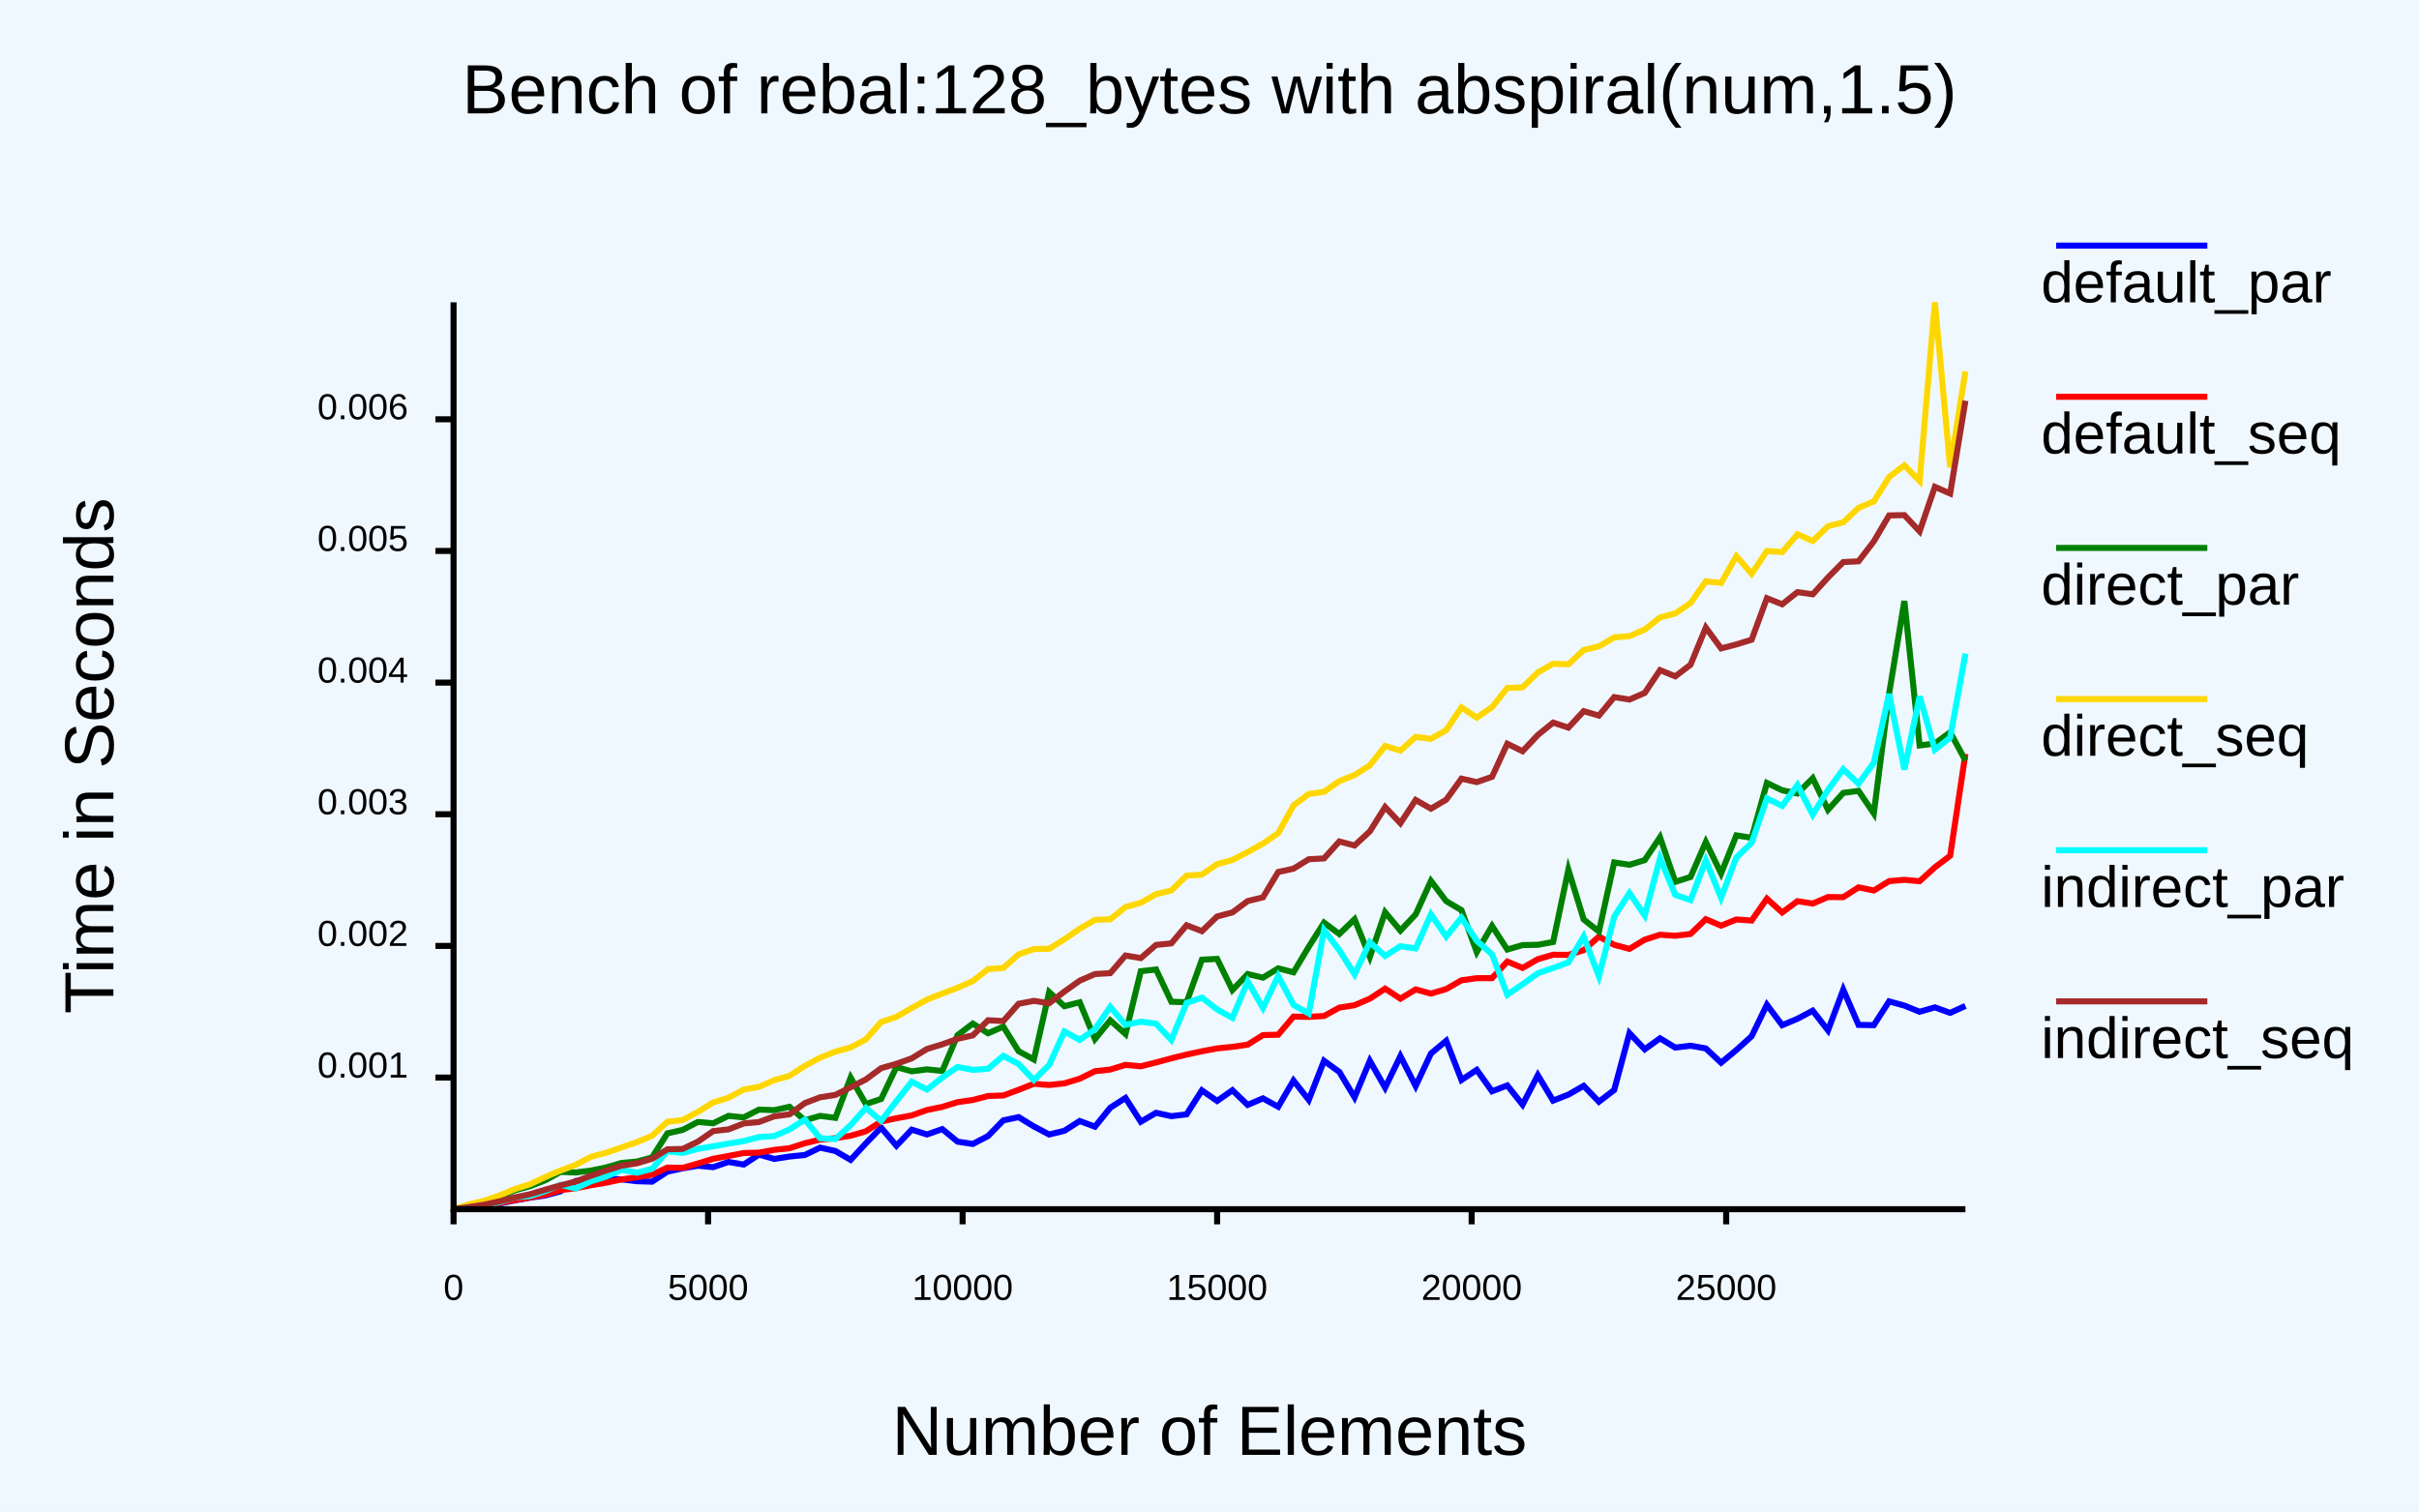
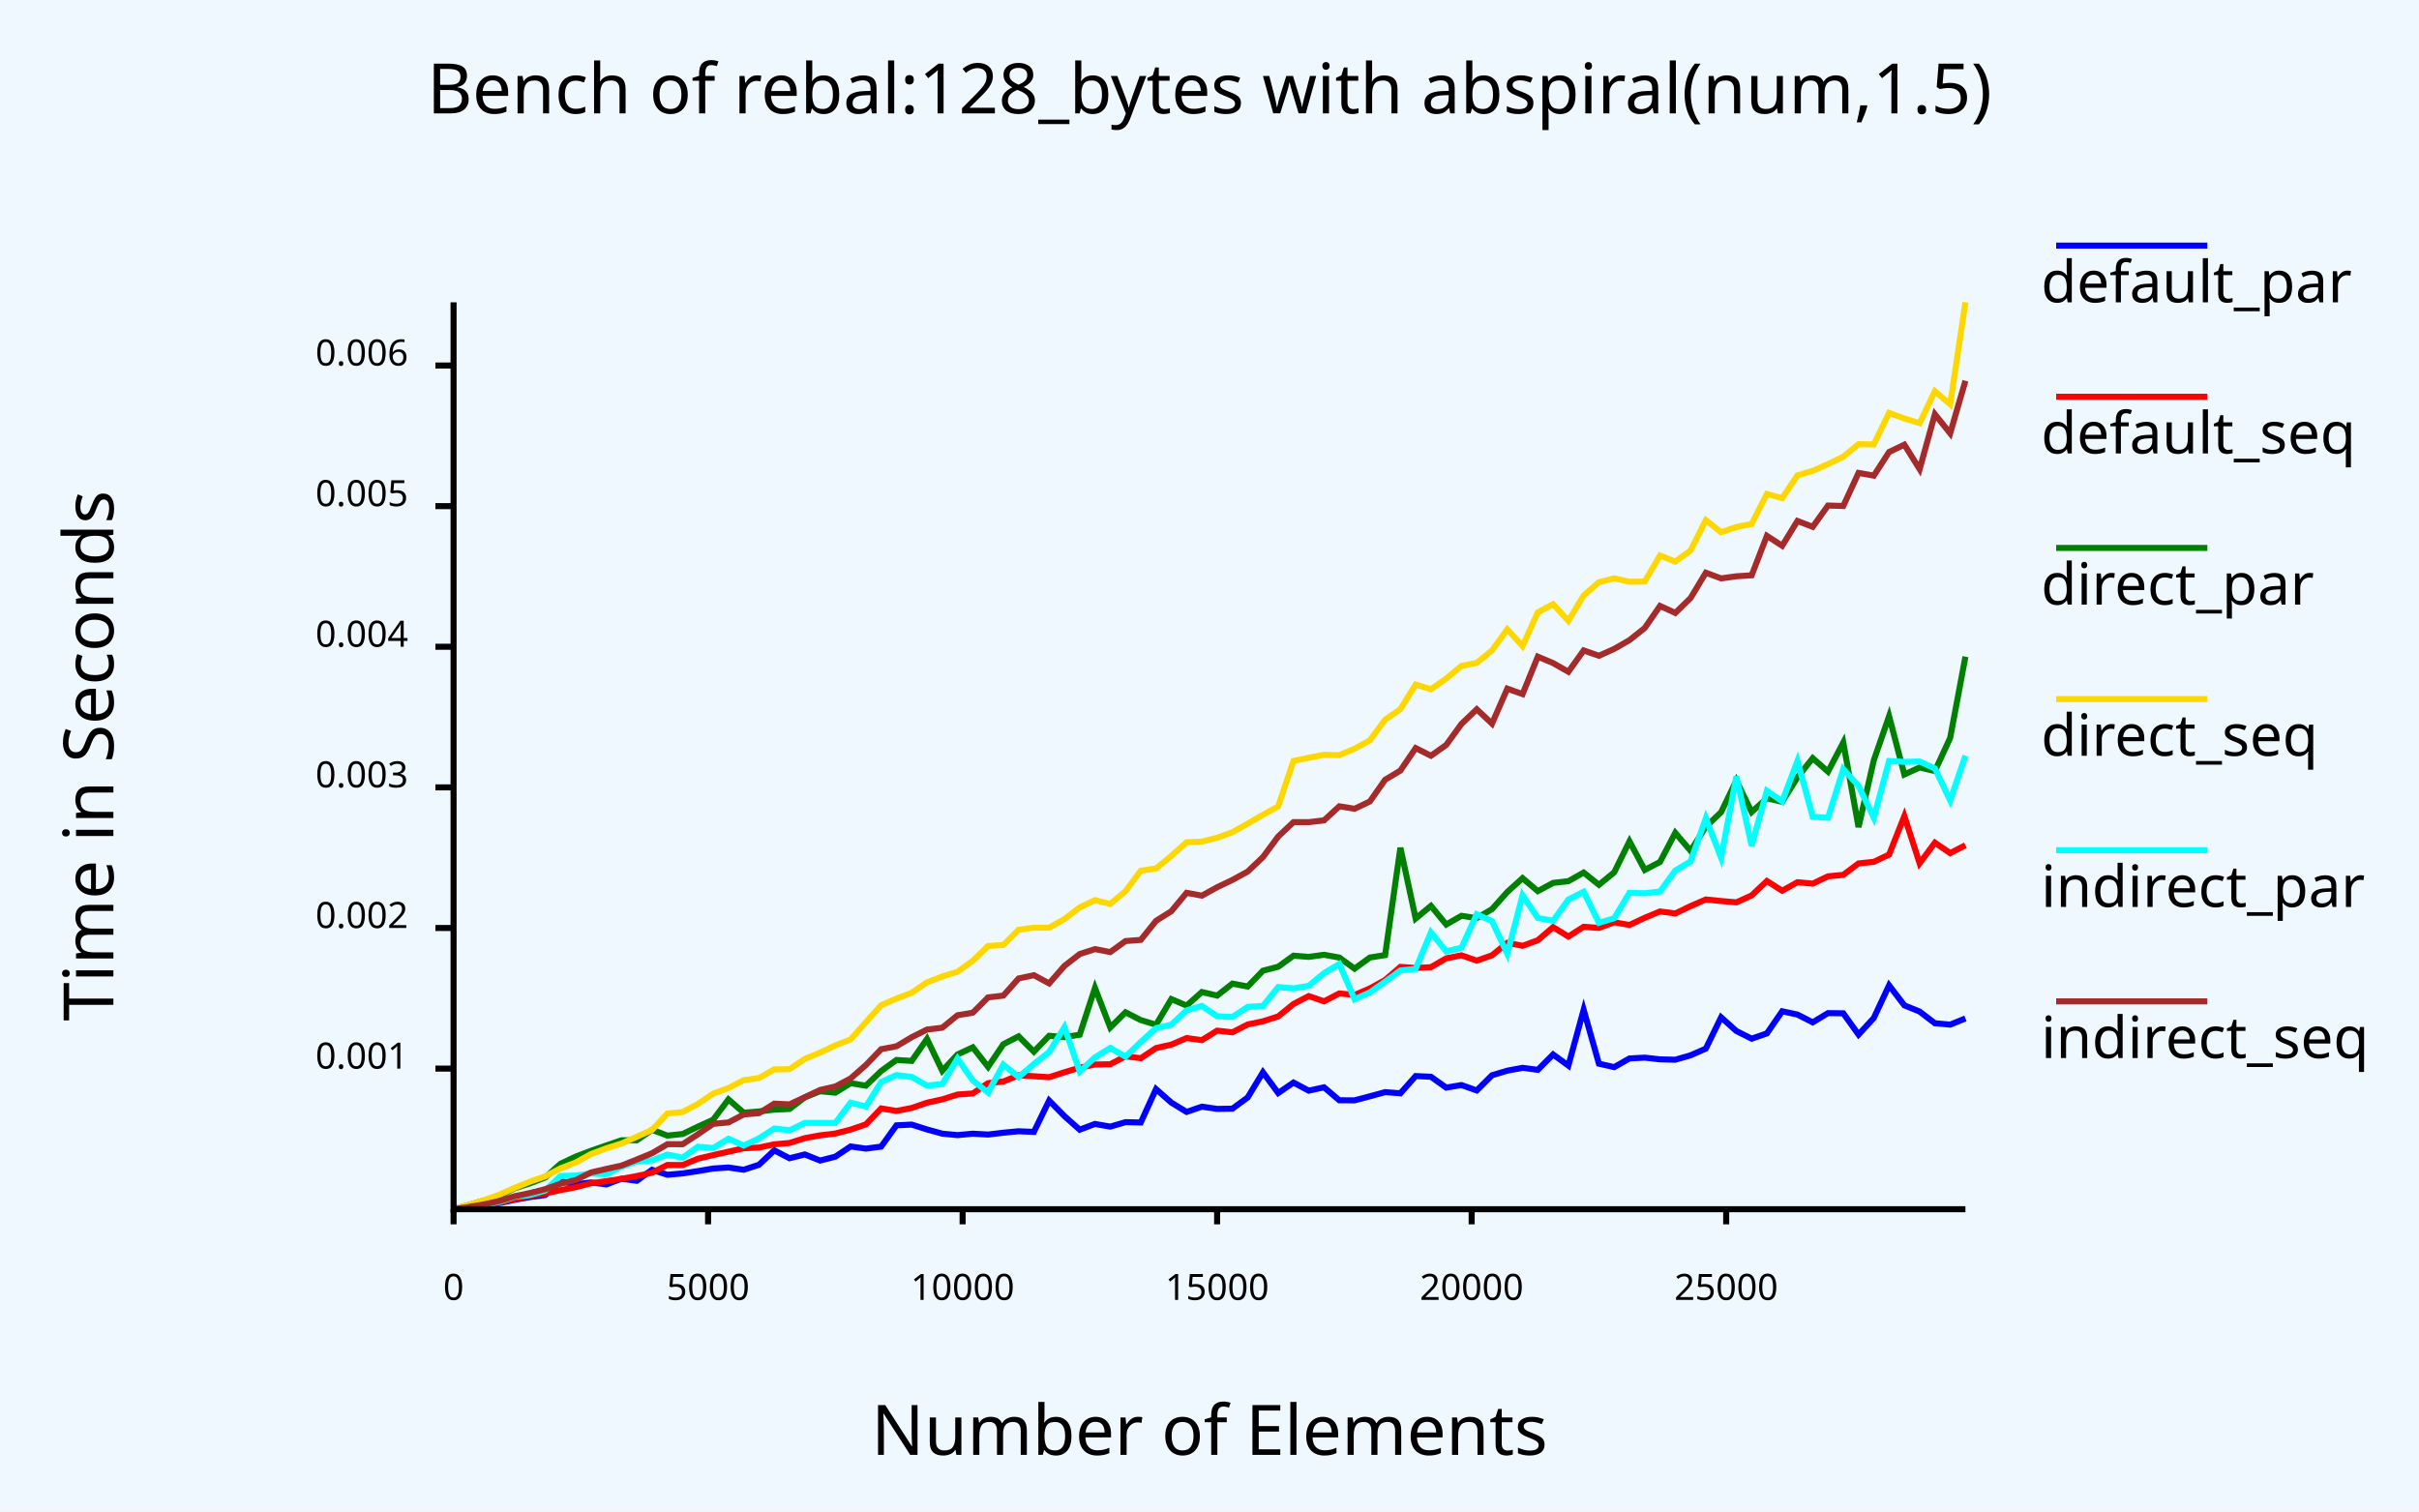
<svg xmlns="http://www.w3.org/2000/svg" class="poloto" width="800" height="500" viewBox="0 0 800 500">
-   <style>.poloto {
-     font-family: "Arial";
-     stroke-width:2;
-     }
-     .poloto_text{fill: var(--poloto_fg_color,black);  }
-     .poloto_axis_lines{stroke: var(--poloto_fg_color,black);stoke-width:3;fill:none}
-     .poloto_background{fill: var(--poloto_bg_color,aliceblue); }
-     .poloto0stroke{stroke:  var(--poloto_color0,blue); }
-     .poloto1stroke{stroke:  var(--poloto_color1,red); }
-     .poloto2stroke{stroke:  var(--poloto_color2,green); }
-     .poloto3stroke{stroke:  var(--poloto_color3,gold); }
-     .poloto4stroke{stroke:  var(--poloto_color4,aqua); }
-     .poloto5stroke{stroke:  var(--poloto_color5,brown); }
-     .poloto6stroke{stroke:  var(--poloto_color6,lime); }
-     .poloto7stroke{stroke:  var(--poloto_color7,chocolate); }
-     .poloto0fill{fill:var(--poloto_color0,blue);}
-     .poloto1fill{fill:var(--poloto_color1,red);}
-     .poloto2fill{fill:var(--poloto_color2,green);}
-     .poloto3fill{fill:var(--poloto_color3,gold);}
-     .poloto4fill{fill:var(--poloto_color4,aqua);}
-     .poloto5fill{fill:var(--poloto_color5,brown);}
-     .poloto6fill{fill:var(--poloto_color6,lime);}
-     .poloto7fill{fill:var(--poloto_color7,chocolate);}</style>
+   <style>.poloto {font-family: sans-serif;stroke-width:2;}.poloto_text{fill: var(--poloto_fg_color,black);}.poloto_axis_lines{stroke: var(--poloto_fg_color,black);stoke-width:3;fill:none}.poloto_background{fill: var(--poloto_bg_color,aliceblue);}.poloto0stroke{stroke:  var(--poloto_color0,blue);}.poloto1stroke{stroke:  var(--poloto_color1,red);}.poloto2stroke{stroke:  var(--poloto_color2,green);}.poloto3stroke{stroke:  var(--poloto_color3,gold);}.poloto4stroke{stroke:  var(--poloto_color4,aqua);}.poloto5stroke{stroke:  var(--poloto_color5,brown);}.poloto6stroke{stroke:  var(--poloto_color6,lime);}.poloto7stroke{stroke:  var(--poloto_color7,chocolate);}.poloto0fill{fill:var(--poloto_color0,blue);}.poloto1fill{fill:var(--poloto_color1,red);}.poloto2fill{fill:var(--poloto_color2,green);}.poloto3fill{fill:var(--poloto_color3,gold);}.poloto4fill{fill:var(--poloto_color4,aqua);}.poloto5fill{fill:var(--poloto_color5,brown);}.poloto6fill{fill:var(--poloto_color6,lime);}.poloto7fill{fill:var(--poloto_color7,chocolate);}</style>
  <rect class="poloto_background" fill="white" x="0" y="0" width="800" height="500" />
  <line class="poloto_axis_lines" stroke="black" x1="150" x2="150" y1="400" y2="405" />
  <text class="poloto_text" alignment-baseline="start" text-anchor="middle" x="150" y="430">0</text>
  <line class="poloto_axis_lines" stroke="black" x1="234.175" x2="234.175" y1="400" y2="405" />
  <text class="poloto_text" alignment-baseline="start" text-anchor="middle" x="234.175" y="430">5000</text>
  <line class="poloto_axis_lines" stroke="black" x1="318.35" x2="318.35" y1="400" y2="405" />
  <text class="poloto_text" alignment-baseline="start" text-anchor="middle" x="318.35" y="430">10000</text>
  <line class="poloto_axis_lines" stroke="black" x1="402.525" x2="402.525" y1="400" y2="405" />
  <text class="poloto_text" alignment-baseline="start" text-anchor="middle" x="402.525" y="430">15000</text>
  <line class="poloto_axis_lines" stroke="black" x1="486.7" x2="486.7" y1="400" y2="405" />
  <text class="poloto_text" alignment-baseline="start" text-anchor="middle" x="486.7" y="430">20000</text>
  <line class="poloto_axis_lines" stroke="black" x1="570.875" x2="570.875" y1="400" y2="405" />
  <text class="poloto_text" alignment-baseline="start" text-anchor="middle" x="570.875" y="430">25000</text>
-   <line class="poloto_axis_lines" stroke="black" x1="150" x2="144" y1="356.452" y2="356.452" />
-   <text class="poloto_text" alignment-baseline="middle" text-anchor="end" x="135" y="356.452">0.001</text>
-   <line class="poloto_axis_lines" stroke="black" x1="150" x2="144" y1="312.901" y2="312.901" />
-   <text class="poloto_text" alignment-baseline="middle" text-anchor="end" x="135" y="312.901">0.002</text>
-   <line class="poloto_axis_lines" stroke="black" x1="150" x2="144" y1="269.35" y2="269.35" />
-   <text class="poloto_text" alignment-baseline="middle" text-anchor="end" x="135" y="269.35">0.003</text>
-   <line class="poloto_axis_lines" stroke="black" x1="150" x2="144" y1="225.799" y2="225.799" />
-   <text class="poloto_text" alignment-baseline="middle" text-anchor="end" x="135" y="225.799">0.004</text>
-   <line class="poloto_axis_lines" stroke="black" x1="150" x2="144" y1="182.248" y2="182.248" />
-   <text class="poloto_text" alignment-baseline="middle" text-anchor="end" x="135" y="182.248">0.005</text>
-   <line class="poloto_axis_lines" stroke="black" x1="150" x2="144" y1="138.697" y2="138.697" />
-   <text class="poloto_text" alignment-baseline="middle" text-anchor="end" x="135" y="138.697">0.006</text>
+   <line class="poloto_axis_lines" stroke="black" x1="150" x2="144" y1="353.488" y2="353.488" />
+   <text class="poloto_text" alignment-baseline="middle" text-anchor="end" x="135" y="353.488">0.001</text>
+   <line class="poloto_axis_lines" stroke="black" x1="150" x2="144" y1="306.973" y2="306.973" />
+   <text class="poloto_text" alignment-baseline="middle" text-anchor="end" x="135" y="306.973">0.002</text>
+   <line class="poloto_axis_lines" stroke="black" x1="150" x2="144" y1="260.458" y2="260.458" />
+   <text class="poloto_text" alignment-baseline="middle" text-anchor="end" x="135" y="260.458">0.003</text>
+   <line class="poloto_axis_lines" stroke="black" x1="150" x2="144" y1="213.943" y2="213.943" />
+   <text class="poloto_text" alignment-baseline="middle" text-anchor="end" x="135" y="213.943">0.004</text>
+   <line class="poloto_axis_lines" stroke="black" x1="150" x2="144" y1="167.427" y2="167.427" />
+   <text class="poloto_text" alignment-baseline="middle" text-anchor="end" x="135" y="167.427">0.005</text>
+   <line class="poloto_axis_lines" stroke="black" x1="150" x2="144" y1="120.912" y2="120.912" />
+   <text class="poloto_text" alignment-baseline="middle" text-anchor="end" x="135" y="120.912">0.006</text>
  <text class="poloto_text" alignment-baseline="middle" text-anchor="start" font-size="large" x="675" y="100">default_par</text>
  <line class="poloto0stroke" stroke="black" x1="680" x2="730" y1="81.25" y2="81.25" />
-   <polyline class="poloto0stroke" fill="none" stroke="black" points="650,332.756 644.949,335.049 639.899,333.222 634.848,334.685 629.798,332.636 624.747,331.256 619.697,339.114 614.646,339.025 609.596,327.377 604.545,340.84 599.495,334.324 594.444,337.004 589.394,339.121 584.343,332.357 579.293,342.785 574.242,347.34 569.192,351.537 564.141,346.815 559.091,345.919 554.04,346.533 548.99,343.472 543.939,347.104 538.889,341.764 533.838,360.559 528.788,364.443 523.737,359.194 518.687,362.088 513.636,364.088 508.586,355.663 503.535,365.418 498.485,359.056 493.434,360.988 488.384,353.907 483.333,357.246 478.283,344.282 473.232,348.496 468.182,359.266 463.131,349.353 458.081,359.792 453.03,350.915 447.98,362.991 442.929,354.579 437.879,350.903 432.828,363.84 427.778,357.432 422.727,366.11 417.677,363.334 412.626,365.496 407.576,360.638 402.525,364.181 397.475,360.684 392.424,368.615 387.374,369.22 382.323,368.11 377.273,371.068 372.222,363.193 367.172,366.436 362.121,372.692 357.071,370.822 352.02,374.06 346.97,375.279 341.919,372.622 336.869,369.532 331.818,370.611 326.768,375.79 321.717,378.418 316.667,377.644 311.616,373.505 306.566,375.271 301.515,373.684 296.465,379.002 291.414,373.01 286.364,378.2 281.313,383.681 276.263,380.737 271.212,379.634 266.162,382.071 261.111,382.567 256.061,383.361 251.01,381.937 245.96,385.224 240.909,384.366 235.859,386.091 230.808,385.615 225.758,386.473 220.707,387.578 215.657,390.882 210.606,390.732 205.556,390.133 200.505,389.814 195.455,390.094 190.404,390.676 185.354,394.079 180.303,395.456 175.253,396.181 170.202,397.084 165.152,398.119 160.101,398.799 155.051,399.441 150,399.999 " />
+   <polyline class="poloto0stroke" fill="none" stroke="black" points="650,336.904 644.949,338.944 639.899,338.482 634.848,334.617 629.798,332.562 624.747,325.948 619.697,336.743 614.646,342.23 609.596,335.195 604.545,335.132 599.495,338.187 594.444,335.611 589.394,334.524 584.343,341.842 579.293,343.587 574.242,341.053 569.192,336.528 564.141,346.877 559.091,349.095 554.04,350.548 548.99,350.431 543.939,349.857 538.889,350.138 533.838,353.002 528.788,351.86 523.737,334.034 518.687,352.49 513.636,348.818 508.586,353.897 503.535,353.234 498.485,354.173 493.434,355.684 488.384,360.715 483.333,358.931 478.283,359.772 473.232,356.188 468.182,355.955 463.131,361.655 458.081,361.271 453.03,362.659 447.98,363.988 442.929,363.968 437.879,359.672 432.828,360.788 427.778,358.106 422.727,361.564 417.677,354.712 412.626,363.042 407.576,366.737 402.525,366.818 397.475,366.075 392.424,367.819 387.374,364.729 382.323,360.271 377.273,371.317 372.222,371.201 367.172,372.684 362.121,371.797 357.071,373.693 352.02,369.195 346.97,364.055 341.919,374.432 336.869,374.214 331.818,374.696 326.768,375.301 321.717,375.019 316.667,375.485 311.616,375.007 306.566,373.613 301.515,372.006 296.465,372.261 291.414,379.291 286.364,379.957 281.313,379.236 276.263,382.62 271.212,383.906 266.162,381.877 261.111,383.146 256.061,380.525 251.01,385.299 245.96,386.943 240.909,386.205 235.859,386.54 230.808,387.396 225.758,388.163 220.707,388.606 215.657,386.96 210.606,390.598 205.556,389.935 200.505,391.788 195.455,391.154 190.404,391.757 185.354,390.712 180.303,395.302 175.253,395.988 170.202,396.893 165.152,397.968 160.101,398.703 155.051,399.393 150,400 " />
  <text class="poloto_text" alignment-baseline="middle" text-anchor="start" font-size="large" x="675" y="150">default_seq</text>
  <line class="poloto1stroke" stroke="black" x1="680" x2="730" y1="131.25" y2="131.25" />
-   <polyline class="poloto1stroke" fill="none" stroke="black" points="650,249.366 644.949,283.074 639.899,286.89 634.848,291.503 629.798,291.042 624.747,291.477 619.697,294.572 614.646,293.534 609.596,296.779 604.545,296.735 599.495,298.896 594.444,298.11 589.394,301.843 584.343,297.27 579.293,304.51 574.242,304.157 569.192,306.201 564.141,304.067 559.091,308.942 554.04,309.549 548.99,309.209 543.939,310.844 538.889,313.882 533.838,312.546 528.788,309.816 523.737,314.319 518.687,315.869 513.636,315.82 508.586,317.292 503.535,320.173 498.485,318.081 493.434,323.56 488.384,323.575 483.333,324.273 478.283,327.165 473.232,328.674 468.182,327.296 463.131,330.349 458.081,327.035 453.03,330.354 447.98,332.512 442.929,333.313 437.879,336.083 432.828,336.374 427.778,336.286 422.727,342.264 417.677,342.399 412.626,345.564 407.576,346.287 402.525,346.803 397.475,347.754 392.424,348.844 387.374,350.089 382.323,351.454 377.273,352.728 372.222,352.254 367.172,353.798 362.121,354.356 357.071,356.829 352.02,358.368 346.97,358.906 341.919,358.51 336.869,360.501 331.818,362.376 326.768,362.555 321.717,363.867 316.667,364.588 311.616,366.147 306.566,367.181 301.515,368.978 296.465,369.909 291.414,370.982 286.364,374.234 281.313,375.692 276.263,376.491 271.212,376.97 266.162,378.181 261.111,379.821 256.061,380.362 251.01,381.285 245.96,381.412 240.909,382.385 235.859,383.323 230.808,384.882 225.758,386.328 220.707,386.232 215.657,388.59 210.606,389.432 205.556,390.139 200.505,391.198 195.455,392.064 190.404,393.062 185.354,393.673 180.303,395.207 175.253,396.084 170.202,396.974 165.152,397.941 160.101,398.675 155.051,399.383 150,400 " />
+   <polyline class="poloto1stroke" fill="none" stroke="black" points="650,279.599 644.949,282.207 639.899,278.757 634.848,285.581 629.798,269.968 624.747,282.693 619.697,285.086 614.646,285.616 609.596,289.396 604.545,289.88 599.495,292.301 594.444,291.835 589.394,294.65 584.343,291.435 579.293,296.2 574.242,298.493 569.192,298.047 564.141,297.546 559.091,299.735 554.04,302.172 548.99,301.504 543.939,303.609 538.889,305.974 533.838,305.098 528.788,306.953 523.737,306.575 518.687,309.799 513.636,306.704 508.586,311.023 503.535,312.862 498.485,311.895 493.434,316.005 488.384,317.778 483.333,316.012 478.283,317.014 473.232,319.93 468.182,320.201 463.131,319.84 458.081,324.181 453.03,326.961 447.98,329.123 442.929,328.619 437.879,331.232 432.828,329.498 427.778,332.115 422.727,336.22 417.677,337.842 412.626,338.885 407.576,341.482 402.525,340.934 397.475,344.067 392.424,343.395 387.374,345.55 382.323,346.693 377.273,350.053 372.222,349.426 367.172,352.047 362.121,352.14 357.071,353.169 352.02,354.703 346.97,356.338 341.919,356.01 336.869,355.705 331.818,357.754 326.768,358.296 321.717,361.708 316.667,362.066 311.616,363.666 306.566,364.775 301.515,366.507 296.465,367.491 291.414,366.655 286.364,371.934 281.313,373.661 276.263,374.963 271.212,375.565 266.162,376.49 261.111,378.094 256.061,378.535 251.01,379.597 245.96,379.852 240.909,380.973 235.859,382.09 230.808,383.286 225.758,385.392 220.707,385.356 215.657,387.909 210.606,389.026 205.556,389.927 200.505,390.719 195.455,391.413 190.404,392.711 185.354,393.687 180.303,394.798 175.253,395.613 170.202,396.702 165.152,397.764 160.101,398.573 155.051,399.331 150,400 " />
  <text class="poloto_text" alignment-baseline="middle" text-anchor="start" font-size="large" x="675" y="200">direct_par</text>
  <line class="poloto2stroke" stroke="black" x1="680" x2="730" y1="181.25" y2="181.25" />
-   <polyline class="poloto2stroke" fill="none" stroke="black" points="650,251.602 644.949,242.218 639.899,245.951 634.848,246.588 629.798,198.809 624.747,229.518 619.697,269.063 614.646,261.62 609.596,262.28 604.545,267.875 599.495,257.428 594.444,262.472 589.394,261.423 584.343,258.995 579.293,277.154 574.242,276.33 569.192,288.943 564.141,278.528 559.091,290.1 554.04,291.71 548.99,276.956 543.939,284.526 538.889,286.063 533.838,285.289 528.788,308.145 523.737,304.146 518.687,287.67 513.636,311.602 508.586,312.535 503.535,312.632 498.485,314.094 493.434,306.296 488.384,314.932 483.333,301.074 478.283,298.104 473.232,291.403 468.182,302.479 463.131,307.839 458.081,301.771 453.03,316.563 447.98,304.081 442.929,308.957 437.879,305.199 432.828,313.193 427.778,321.63 422.727,320.328 417.677,323.399 412.626,322.206 407.576,327.507 402.525,317.192 397.475,317.462 392.424,331.536 387.374,331.369 382.323,320.695 377.273,321.268 372.222,342.052 367.172,337.517 362.121,343.721 357.071,331.557 352.02,332.843 346.97,328.167 341.919,350.486 336.869,347.736 331.818,339.61 326.768,341.793 321.717,338.601 316.667,342.44 311.616,354.271 306.566,353.736 301.515,354.384 296.465,352.984 291.414,363.53 286.364,365.202 281.313,356.451 276.263,369.778 271.212,369.125 266.162,370.618 261.111,366.123 256.061,367.226 251.01,367.056 245.96,369.625 240.909,369.121 235.859,371.575 230.808,371.138 225.758,373.761 220.707,374.905 215.657,382.858 210.606,384.23 205.556,384.688 200.505,386.182 195.455,387.214 190.404,387.843 185.354,387.652 180.303,390.445 175.253,392.385 170.202,393.758 165.152,395.999 160.101,397.414 155.051,398.771 150,399.998 " />
+   <polyline class="poloto2stroke" fill="none" stroke="black" points="650,217.218 644.949,244.091 639.899,255.065 634.848,253.875 629.798,256.191 624.747,236.904 619.697,251.493 614.646,273.591 609.596,245.619 604.545,255.252 599.495,250.805 594.444,257.15 589.394,265.249 584.343,264.062 579.293,268.607 574.242,258.215 569.192,268.672 564.141,273.486 559.091,281.432 554.04,275.491 548.99,285.132 543.939,287.767 538.889,278.308 533.838,288.565 528.788,292.687 523.737,288.634 518.687,291.488 513.636,292.054 508.586,294.782 503.535,290.493 498.485,295.059 493.434,300.729 488.384,303.716 483.333,302.943 478.283,305.82 473.232,299.672 468.182,303.845 463.131,280.437 458.081,315.942 453.03,316.747 447.98,320.429 442.929,316.753 437.879,315.833 432.828,316.531 427.778,316.129 422.727,319.783 417.677,321.096 412.626,326.331 407.576,325.378 402.525,329.339 397.475,328.157 392.424,332.647 387.374,330.492 382.323,338.971 377.273,337.444 372.222,334.859 367.172,339.886 362.121,326.81 357.071,342.272 352.02,343.079 346.97,342.632 341.919,347.886 336.869,342.818 331.818,345.428 326.768,352.904 321.717,346.453 316.667,348.806 311.616,354.215 306.566,343.691 301.515,350.937 296.465,350.627 291.414,354.278 286.364,359.129 281.313,358.321 276.263,361.439 271.212,360.988 266.162,363.015 261.111,366.831 256.061,367.073 251.01,367.654 245.96,368.094 240.909,363.669 235.859,370.39 230.808,372.686 225.758,375.121 220.707,375.65 215.657,373.73 210.606,377.197 205.556,377.186 200.505,378.908 195.455,380.663 190.404,382.588 185.354,384.977 180.303,389.52 175.253,391.462 170.202,393.08 165.152,395.583 160.101,397.112 155.051,398.598 150,399.998 " />
  <text class="poloto_text" alignment-baseline="middle" text-anchor="start" font-size="large" x="675" y="250">direct_seq</text>
  <line class="poloto3stroke" stroke="black" x1="680" x2="730" y1="231.25" y2="231.25" />
-   <polyline class="poloto3stroke" fill="none" stroke="black" points="650,122.842 644.949,154.579 639.899,100 634.848,159.11 629.798,153.936 624.747,157.802 619.697,165.876 614.646,167.989 609.596,172.771 604.545,174.067 599.495,178.96 594.444,176.736 589.394,182.652 584.343,182.264 579.293,189.802 574.242,183.976 569.192,192.824 564.141,192.307 559.091,199.473 554.04,202.917 548.99,204.243 543.939,208.254 538.889,210.426 533.838,210.842 528.788,213.808 523.737,215.026 518.687,219.75 513.636,219.547 508.586,222.444 503.535,227.376 498.485,227.589 493.434,233.915 488.384,237.381 483.333,234.005 478.283,241.538 473.232,244.408 468.182,243.766 463.131,248.309 458.081,246.762 453.03,253.172 447.98,256.366 442.929,258.385 437.879,261.937 432.828,262.645 427.778,266.434 422.727,275.6 417.677,279.065 412.626,281.854 407.576,284.472 402.525,285.847 397.475,289.312 392.424,289.665 387.374,294.562 382.323,295.785 377.273,298.633 372.222,300.041 367.172,304.108 362.121,304.296 357.071,307.225 352.02,310.694 346.97,313.859 341.919,313.945 336.869,315.696 331.818,320.208 326.768,320.571 321.717,324.535 316.667,326.748 311.616,328.667 306.566,330.663 301.515,333.432 296.465,336.36 291.414,338.062 286.364,343.817 281.313,346.472 276.263,347.876 271.212,349.867 266.162,352.602 261.111,355.874 256.061,357.301 251.01,359.541 245.96,360.413 240.909,363.134 235.859,364.684 230.808,367.806 225.758,370.52 220.707,371.081 215.657,375.694 210.606,377.805 205.556,379.569 200.505,381.306 195.455,382.655 190.404,385.314 185.354,387.207 180.303,389.36 175.253,391.743 170.202,393.36 165.152,395.47 160.101,397.199 155.051,398.398 150,399.991 " />
+   <polyline class="poloto3stroke" fill="none" stroke="black" points="650,100 644.949,133.742 639.899,129.416 634.848,139.996 629.798,138.429 624.747,136.584 619.697,147.031 614.646,146.916 609.596,151.082 604.545,153.521 599.495,155.747 594.444,157.246 589.394,164.791 584.343,163.399 579.293,173.333 574.242,174.332 569.192,176.057 564.141,172.061 559.091,182.101 554.04,185.787 548.99,183.761 543.939,192.365 538.889,192.441 533.838,191.326 528.788,192.58 523.737,196.996 518.687,205.369 513.636,199.871 508.586,202.545 503.535,213.723 498.485,208.174 493.434,215.174 488.384,219.28 483.333,220.277 478.283,224.479 473.232,228.009 468.182,226.462 463.131,234.6 458.081,238.083 453.03,244.908 447.98,247.657 442.929,249.802 437.879,249.685 432.828,250.656 427.778,251.718 422.727,266.736 417.677,269.536 412.626,272.457 407.576,275.291 402.525,277.117 397.475,278.402 392.424,278.627 387.374,283.131 382.323,287.282 377.273,288.027 372.222,294.817 367.172,299.022 362.121,297.774 357.071,300.18 352.02,304.021 346.97,306.881 341.919,306.857 336.869,307.575 331.818,312.586 326.768,312.935 321.717,317.829 316.667,321.45 311.616,323.007 306.566,324.955 301.515,328.412 296.465,330.331 291.414,332.513 286.364,338.121 281.313,343.835 276.263,345.801 271.212,348.204 266.162,350.279 261.111,353.663 256.061,353.751 251.01,356.593 245.96,357.311 240.909,359.928 235.859,361.755 230.808,365.185 225.758,367.84 220.707,368.346 215.657,373.756 210.606,376.005 205.556,378.281 200.505,379.861 195.455,381.762 190.404,384.556 185.354,386.491 180.303,389.133 175.253,390.88 170.202,392.94 165.152,395.182 160.101,397.02 155.051,398.552 150,399.97 " />
  <text class="poloto_text" alignment-baseline="middle" text-anchor="start" font-size="large" x="675" y="300">indirect_par</text>
  <line class="poloto4stroke" stroke="black" x1="680" x2="730" y1="281.25" y2="281.25" />
-   <polyline class="poloto4stroke" fill="none" stroke="black" points="650,216.207 644.949,244.003 639.899,247.998 634.848,230.357 629.798,254.564 624.747,229.561 619.697,252.28 614.646,259.253 609.596,254.44 604.545,261.305 599.495,269.479 594.444,259.678 589.394,266.571 584.343,264.107 579.293,278.804 574.242,283.638 569.192,296.997 564.141,284.591 559.091,297.759 554.04,296.005 548.99,283.849 543.939,302.856 538.889,295.402 533.838,303.248 528.788,322.935 523.737,309.789 518.687,318.365 513.636,320.199 508.586,321.954 503.535,325.596 498.485,329.035 493.434,315.686 488.384,311.203 483.333,303.575 478.283,309.799 473.232,302.457 468.182,313.735 463.131,313.004 458.081,316.224 453.03,311.679 447.98,322.318 442.929,314.314 437.879,307.674 432.828,335.263 427.778,332.384 422.727,322.844 417.677,333.423 412.626,324.648 407.576,336.731 402.525,333.908 397.475,330.018 392.424,331.776 387.374,344.01 382.323,338.637 377.273,337.968 372.222,339.002 367.172,333.087 362.121,340.464 357.071,343.997 352.02,341.193 346.97,352.308 341.919,357.28 336.869,351.975 331.818,349.269 326.768,353.546 321.717,353.914 316.667,352.954 311.616,356.457 306.566,360.428 301.515,357.82 296.465,364.23 291.414,370.783 286.364,366.502 281.313,372.192 276.263,376.786 271.212,376.517 266.162,370.339 261.111,373.607 256.061,375.802 251.01,376.129 245.96,377.461 240.909,378.293 235.859,379.188 230.808,380.043 225.758,381.376 220.707,380.821 215.657,386.638 210.606,387.938 205.556,386.958 200.505,389.196 195.455,390.756 190.404,393.119 185.354,391.953 180.303,393.998 175.253,395.644 170.202,396.084 165.152,397.683 160.101,398.682 155.051,399.4 150,399.998 " />
+   <polyline class="poloto4stroke" fill="none" stroke="black" points="650,249.978 644.949,264.781 639.899,254.197 634.848,251.902 629.798,252.022 624.747,251.725 619.697,270.503 614.646,259.974 609.596,254.416 604.545,270.521 599.495,270.18 594.444,251.753 589.394,265.1 584.343,261.581 579.293,279.734 574.242,256.849 569.192,283.718 564.141,270.671 559.091,284.957 554.04,287.976 548.99,294.919 543.939,295.475 538.889,295.323 533.838,303.75 528.788,305.26 523.737,295 518.687,297.557 513.636,304.578 508.586,303.666 503.535,296.154 498.485,315.502 493.434,304.728 488.384,302.423 483.333,313.494 478.283,314.704 473.232,308.427 468.182,320.5 463.131,321.033 458.081,324.729 453.03,328.302 447.98,330.52 442.929,318.87 437.879,321.91 432.828,326.098 427.778,326.956 422.727,326.506 417.677,332.747 412.626,333.075 407.576,336.397 402.525,336.17 397.475,332.758 392.424,334.219 387.374,338.939 382.323,340.09 377.273,344.698 372.222,349.542 367.172,346.654 362.121,349.78 357.071,354.457 352.02,339.771 346.97,347.989 341.919,351.985 336.869,356.285 331.818,352.161 326.768,361.43 321.717,357.408 316.667,350.182 311.616,358.611 306.566,359.094 301.515,356.229 296.465,355.632 291.414,357.926 286.364,366.046 281.313,364.755 276.263,371.45 271.212,371.452 266.162,371.446 261.111,373.895 256.061,373.318 251.01,376.578 245.96,378.932 240.909,376.696 235.859,379.753 230.808,379.337 225.758,382.927 220.707,381.921 215.657,383.837 210.606,384.184 205.556,385.92 200.505,388.423 195.455,388.179 190.404,388.868 185.354,389.027 180.303,393.817 175.253,395.29 170.202,395.88 165.152,397.589 160.101,398.558 155.051,399.345 150,399.998 " />
  <text class="poloto_text" alignment-baseline="middle" text-anchor="start" font-size="large" x="675" y="350">indirect_seq</text>
  <line class="poloto5stroke" stroke="black" x1="680" x2="730" y1="331.25" y2="331.25" />
-   <polyline class="poloto5stroke" fill="none" stroke="black" points="650,132.554 644.949,163.244 639.899,161.054 634.848,175.77 629.798,170.399 624.747,170.503 619.697,179.083 614.646,185.671 609.596,185.929 604.545,191.029 599.495,196.593 594.444,195.874 589.394,199.888 584.343,197.884 579.293,211.601 574.242,213.174 569.192,214.485 564.141,207.606 559.091,219.881 554.04,223.728 548.99,221.679 543.939,229.208 538.889,231.404 533.838,230.6 528.788,236.716 523.737,235.254 518.687,240.7 513.636,239.036 508.586,243.125 503.535,248.502 498.485,246.03 493.434,256.968 488.384,258.718 483.333,257.567 478.283,264.53 473.232,267.506 468.182,264.625 463.131,272.311 458.081,266.97 453.03,275.001 447.98,279.685 442.929,278.356 437.879,283.954 432.828,284.236 427.778,287.347 422.727,288.441 417.677,296.84 412.626,298.058 407.576,301.819 402.525,303.168 397.475,308.021 392.424,306.057 387.374,312.062 382.323,312.579 377.273,316.936 372.222,316.083 367.172,321.916 362.121,322.21 357.071,324.4 352.02,327.994 346.97,331.87 341.919,331.074 336.869,332.045 331.818,337.754 326.768,337.5 321.717,342.497 316.667,343.635 311.616,345.455 306.566,346.992 301.515,350.096 296.465,351.898 291.414,353.334 286.364,357.063 281.313,359.656 276.263,362.193 271.212,362.974 266.162,364.906 261.111,368.611 256.061,369.283 251.01,371.148 245.96,371.634 240.909,373.599 235.859,374.154 230.808,377.637 225.758,380.063 220.707,380.186 215.657,383.313 210.606,384.823 205.556,385.592 200.505,387.175 195.455,388.908 190.404,390.826 185.354,392.131 180.303,393.54 175.253,395.05 170.202,396.101 165.152,397.426 160.101,398.514 155.051,399.296 150,399.998 " />
+   <polyline class="poloto5stroke" fill="none" stroke="black" points="650,125.957 644.949,143.346 639.899,137.036 634.848,155.196 629.798,147.098 624.747,149.529 619.697,157.345 614.646,156.435 609.596,167.374 604.545,167.227 599.495,174.277 594.444,172.335 589.394,180.541 584.343,177.251 579.293,190.308 574.242,190.632 569.192,191.326 564.141,189.456 559.091,197.838 554.04,202.758 548.99,200.435 543.939,207.74 538.889,211.755 533.838,214.657 528.788,216.917 523.737,215.162 518.687,222.217 513.636,219.345 508.586,217.22 503.535,229.602 498.485,227.808 493.434,239.373 488.384,234.623 483.333,239.46 478.283,246.424 473.232,249.996 468.182,247.466 463.131,254.902 458.081,257.931 453.03,265.127 447.98,267.535 442.929,266.721 437.879,271.361 432.828,271.967 427.778,271.947 422.727,276.702 417.677,283.512 412.626,288.31 407.576,291.075 402.525,293.496 397.475,296.28 392.424,295.339 387.374,301.433 382.323,304.604 377.273,310.906 372.222,311.298 367.172,314.943 362.121,313.957 357.071,315.599 352.02,319.514 346.97,325.306 341.919,322.584 336.869,323.663 331.818,329.335 326.768,329.936 321.717,335 316.667,335.831 311.616,339.961 306.566,340.566 301.515,343.099 296.465,346.098 291.414,347.066 286.364,352.294 281.313,356.743 276.263,359.395 271.212,360.55 266.162,362.949 261.111,365.312 256.061,365.075 251.01,368.229 245.96,368.657 240.909,371.291 235.859,371.753 230.808,375.207 225.758,378.489 220.707,378.497 215.657,381.467 210.606,383.55 205.556,385.562 200.505,386.671 195.455,387.848 190.404,390.36 185.354,391.567 180.303,393.357 175.253,394.647 170.202,395.703 165.152,397.284 160.101,398.394 155.051,399.251 150,400 " />
  <text class="poloto_text" alignment-baseline="start" text-anchor="middle" font-size="x-large" x="400" y="37.5">Bench of rebal:128_bytes with abspiral(num,1.5)</text>
  <text class="poloto_text" alignment-baseline="start" text-anchor="middle" font-size="x-large" x="400" y="481.25">Number of Elements</text>
  <text class="poloto_text" alignment-baseline="start" text-anchor="middle" font-size="x-large" transform="rotate(-90,37.5,250)" x="37.5" y="250">Time in Seconds</text>
  <path stroke="black" fill="none" class="poloto_axis_lines" d=" M 150 100 L 150 400 L 650 400" />
</svg>
